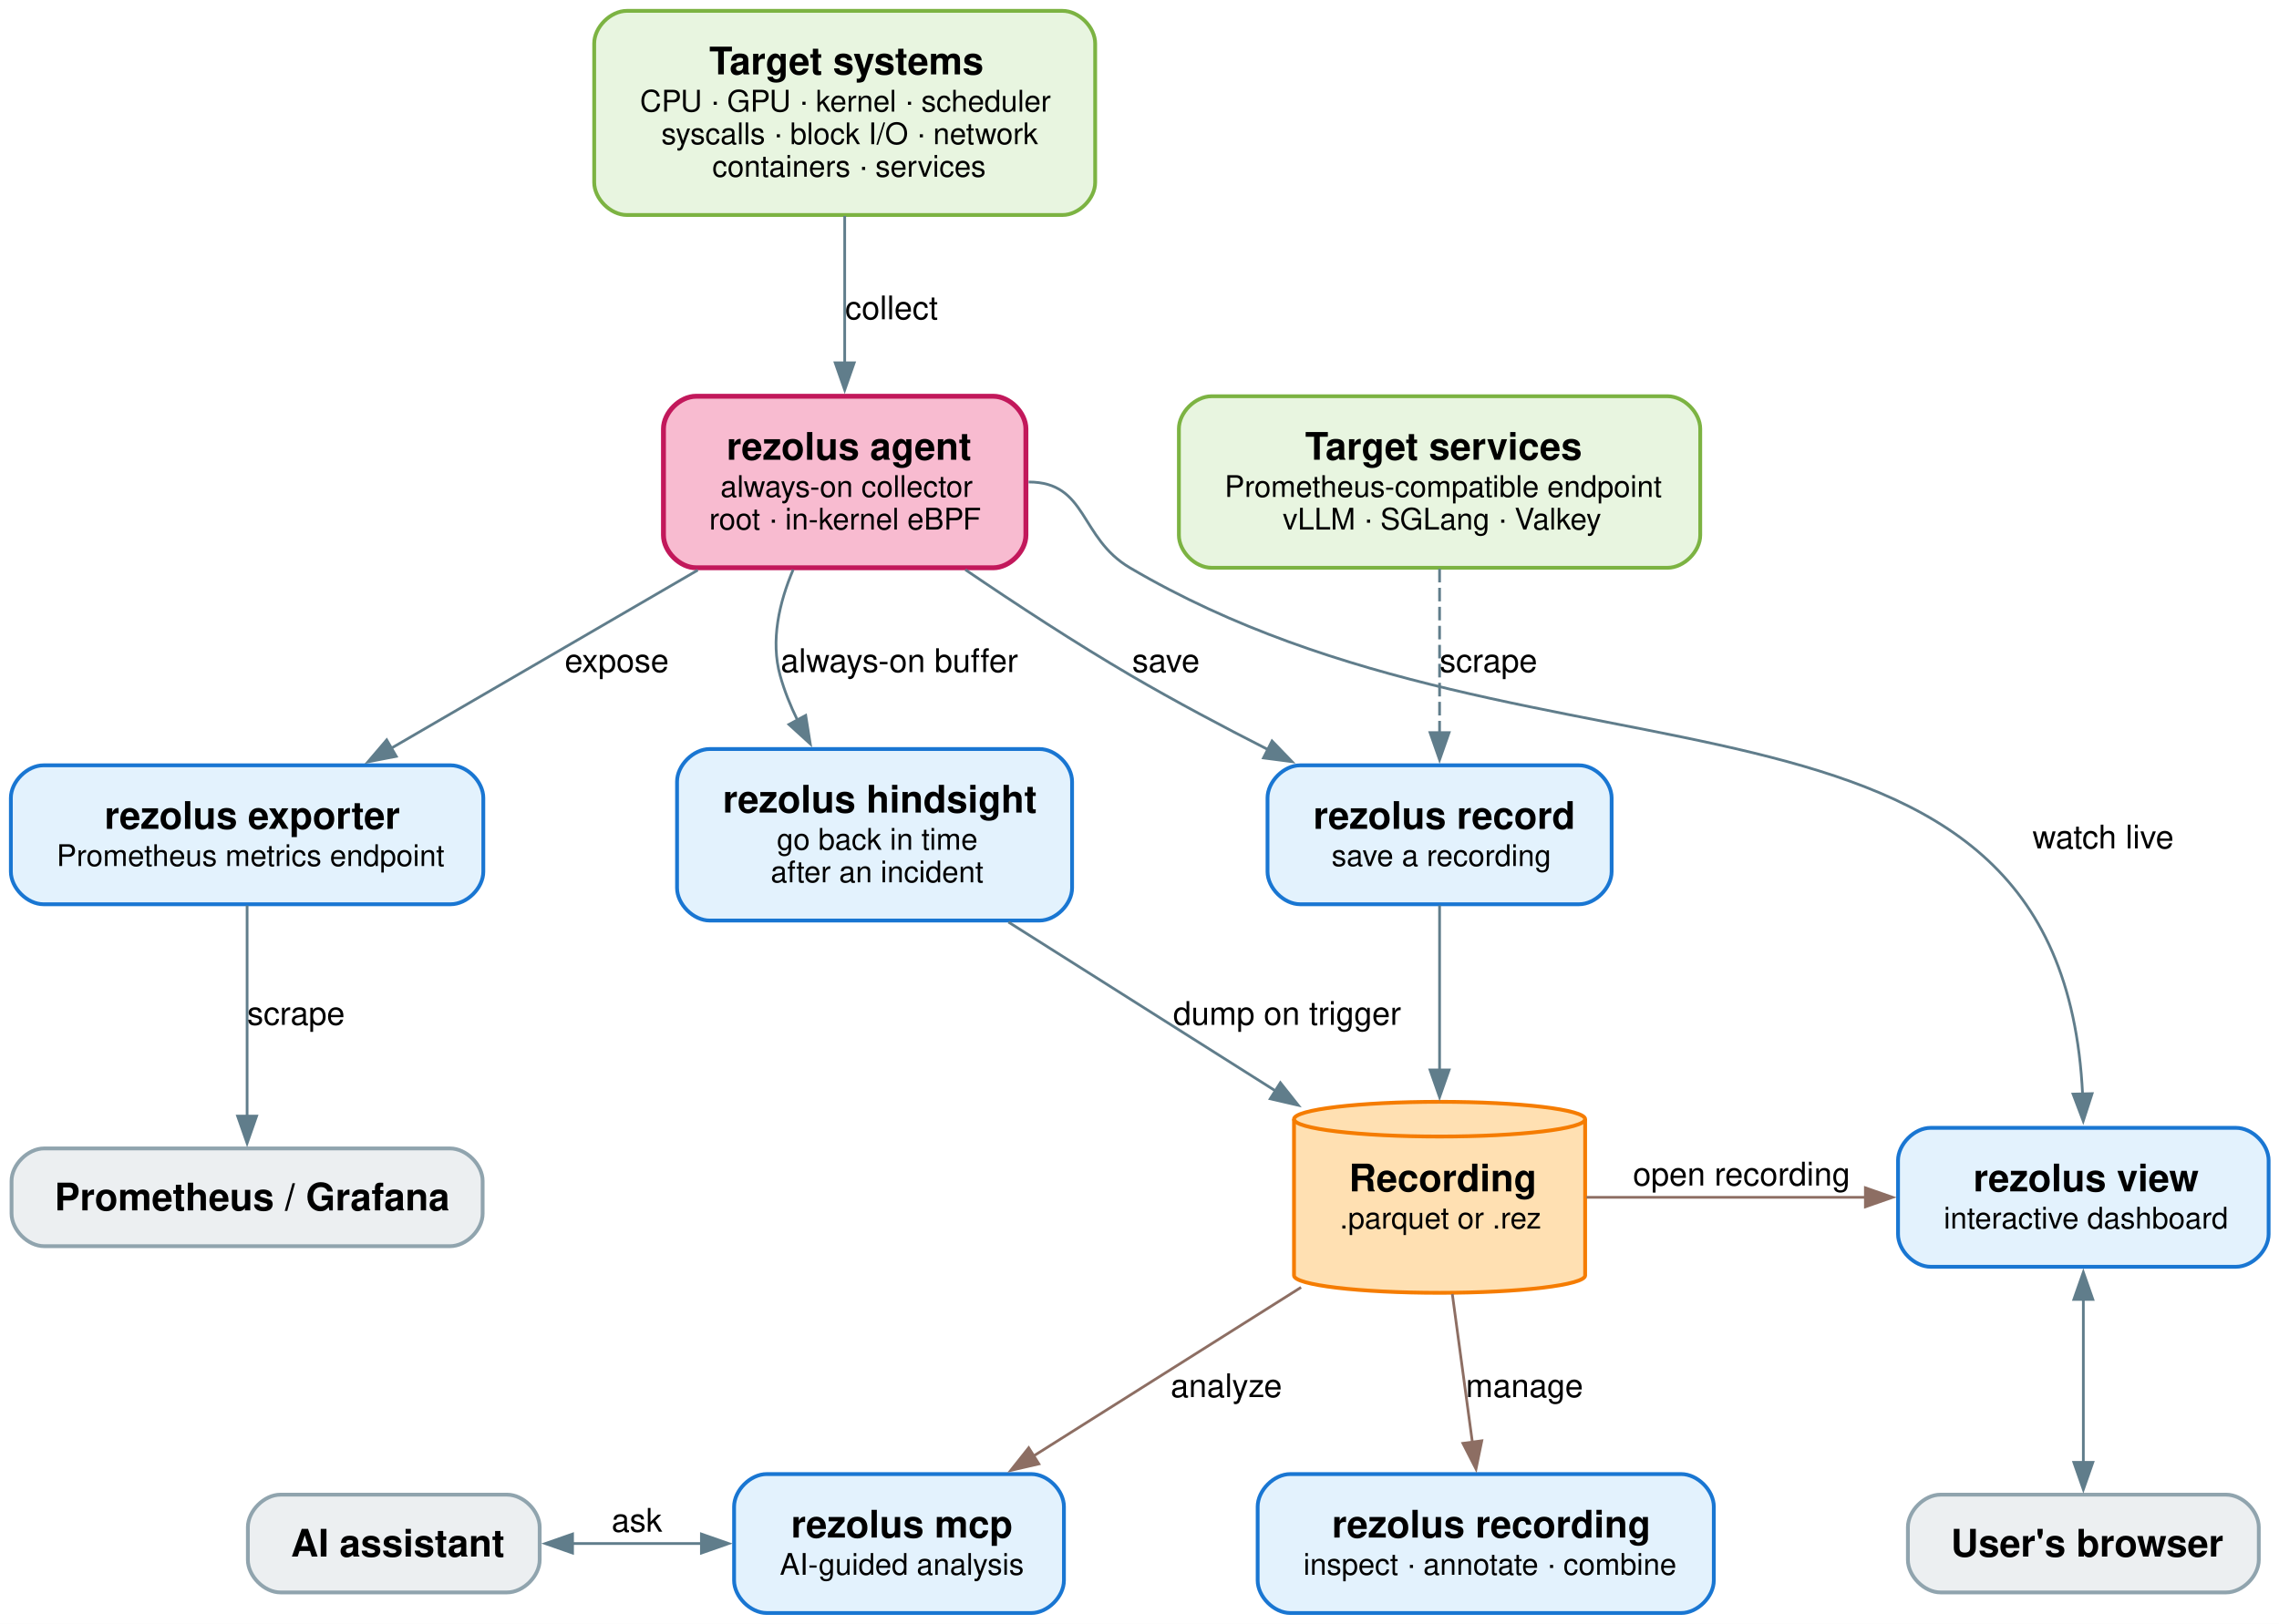
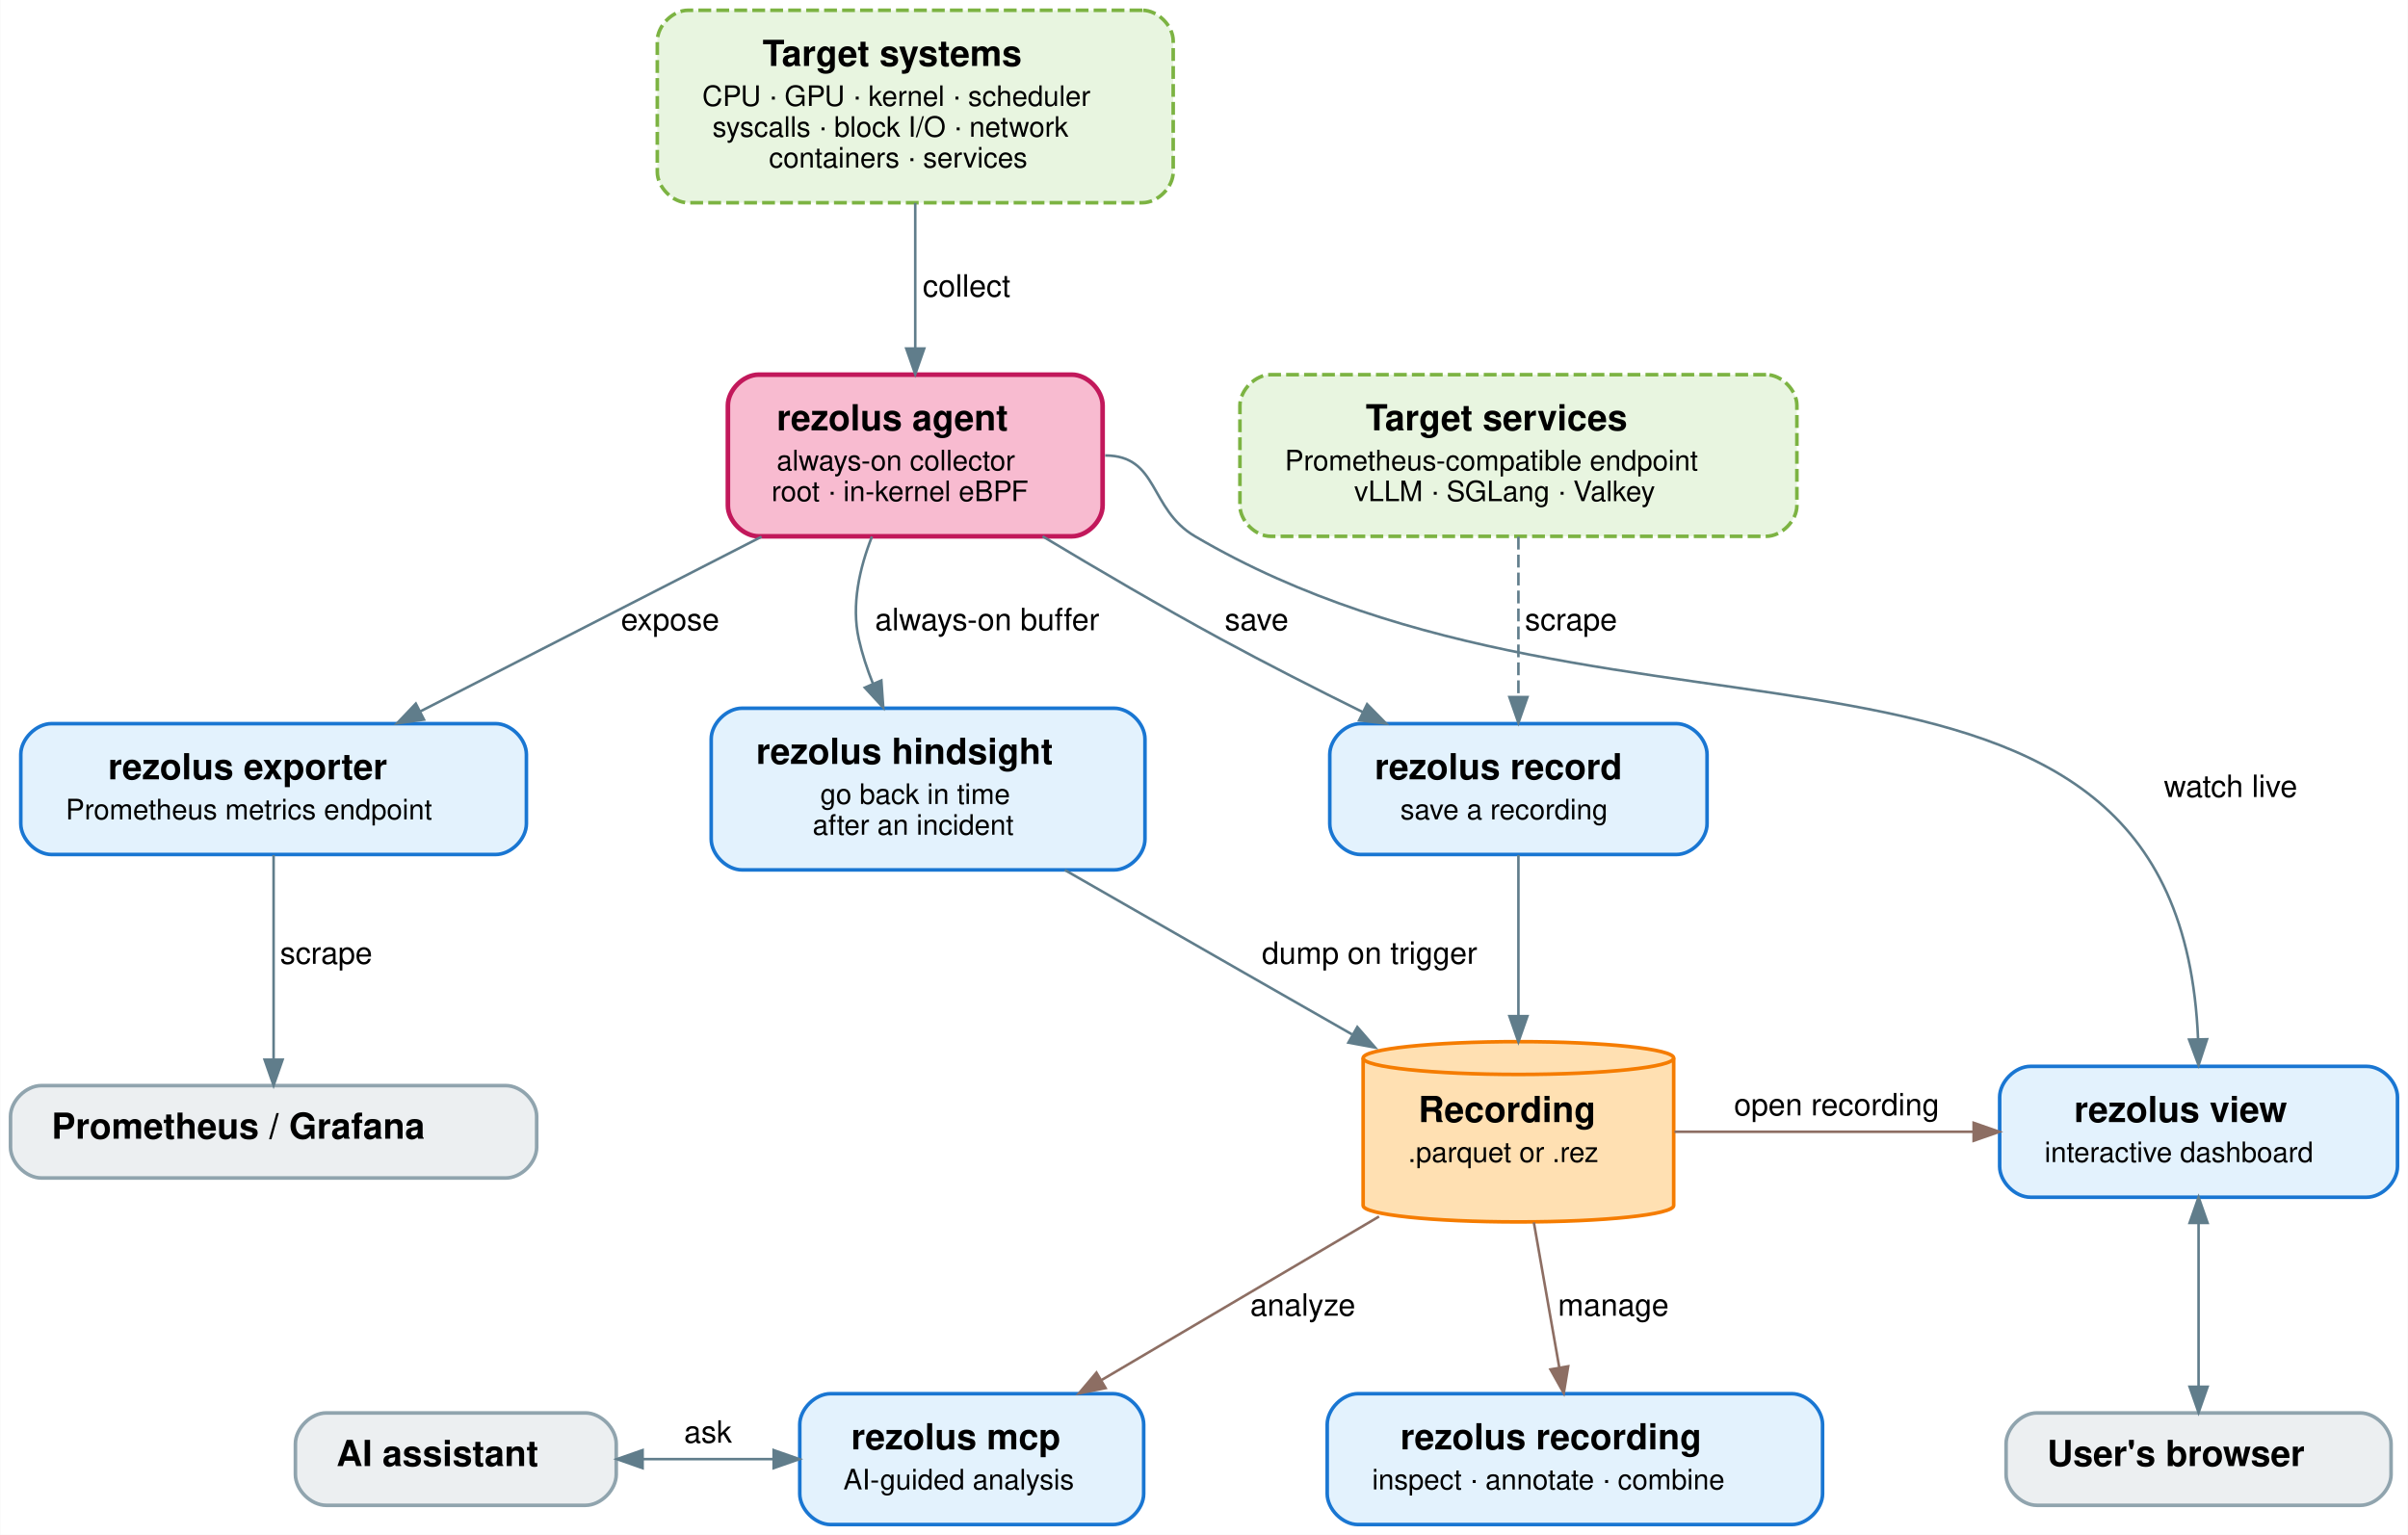
- <svg xmlns="http://www.w3.org/2000/svg" width="839pt" height="598pt" viewBox="0.00 0.00 839.00 598.00">
-   <g id="graph0" class="graph" transform="scale(1 1) rotate(0) translate(4 593.99)">
-     <polygon fill="white" stroke="none" points="-4,4 -4,-593.99 835.18,-593.99 835.18,4 -4,4" />
+ <svg xmlns="http://www.w3.org/2000/svg" width="938pt" height="598pt" viewBox="0.00 0.00 938.00 598.12">
+   <g id="graph0" class="graph" transform="scale(1 1) rotate(0) translate(4 594.12)">
+     <polygon fill="white" stroke="transparent" points="-4,4 -4,-594.12 934,-594.12 934,4 -4,4" />
    <g id="node1" class="node">
-       <path fill="#e8f5e0" stroke="#7cb342" stroke-width="1.4" d="M387.18,-589.99C387.18,-589.99 226.75,-589.99 226.75,-589.99 220.75,-589.99 214.75,-583.99 214.75,-577.99 214.75,-577.99 214.75,-526.82 214.75,-526.82 214.75,-520.82 220.75,-514.82 226.75,-514.82 226.75,-514.82 387.18,-514.82 387.18,-514.82 393.18,-514.82 399.18,-520.82 399.18,-526.82 399.18,-526.82 399.18,-577.99 399.18,-577.99 399.18,-583.99 393.18,-589.99 387.18,-589.99" />
-       <text xml:space="preserve" text-anchor="start" x="257.09" y="-566.61" font-family="Helvetica,sans-Serif" font-weight="bold" font-size="14.00">Target systems</text>
-       <text xml:space="preserve" text-anchor="start" x="231.59" y="-552.9" font-family="Helvetica,sans-Serif" font-size="11.00">CPU · GPU · kernel · scheduler</text>
-       <text xml:space="preserve" text-anchor="start" x="239.47" y="-540.9" font-family="Helvetica,sans-Serif" font-size="11.00">syscalls · block I/O · network</text>
-       <text xml:space="preserve" text-anchor="start" x="258.22" y="-528.9" font-family="Helvetica,sans-Serif" font-size="11.00">containers · services</text>
+       <path fill="#e8f5e0" stroke="#7cb342" stroke-width="1.4" stroke-dasharray="5,2" d="M441,-590.12C441,-590.12 264,-590.12 264,-590.12 258,-590.12 252,-584.12 252,-578.12 252,-578.12 252,-527.12 252,-527.12 252,-521.12 258,-515.12 264,-515.12 264,-515.12 441,-515.12 441,-515.12 447,-515.12 453,-521.12 453,-527.12 453,-527.12 453,-578.12 453,-578.12 453,-584.12 447,-590.12 441,-590.12" />
+       <text text-anchor="start" x="293" y="-568.42" font-family="Helvetica,sans-Serif" font-weight="bold" font-size="14.00">Target systems</text>
+       <text text-anchor="start" x="269.5" y="-552.83" font-family="Helvetica,sans-Serif" font-size="11.00">CPU · GPU · kernel · scheduler</text>
+       <text text-anchor="start" x="273.5" y="-540.83" font-family="Helvetica,sans-Serif" font-size="11.00">syscalls · block I/O · network</text>
+       <text text-anchor="start" x="295.5" y="-528.83" font-family="Helvetica,sans-Serif" font-size="11.00">containers · services</text>
    </g>
    <g id="node3" class="node">
-       <path fill="#f8bbd0" stroke="#c2185b" stroke-width="1.8" d="M361.68,-448.07C361.68,-448.07 252.25,-448.07 252.25,-448.07 246.25,-448.07 240.25,-442.07 240.25,-436.07 240.25,-436.07 240.25,-396.91 240.25,-396.91 240.25,-390.91 246.25,-384.91 252.25,-384.91 252.25,-384.91 361.68,-384.91 361.68,-384.91 367.68,-384.91 373.68,-390.91 373.68,-396.91 373.68,-396.91 373.68,-436.07 373.68,-436.07 373.68,-442.07 367.68,-448.07 361.68,-448.07" />
-       <text xml:space="preserve" text-anchor="start" x="263.47" y="-424.69" font-family="Helvetica,sans-Serif" font-weight="bold" font-size="14.00">rezolus agent</text>
-       <text xml:space="preserve" text-anchor="start" x="261.22" y="-410.99" font-family="Helvetica,sans-Serif" font-size="11.00">always-on collector</text>
-       <text xml:space="preserve" text-anchor="start" x="257.09" y="-398.99" font-family="Helvetica,sans-Serif" font-size="11.00">root · in-kernel eBPF</text>
+       <path fill="#f8bbd0" stroke="#c2185b" stroke-width="1.8" d="M413.5,-448.12C413.5,-448.12 291.5,-448.12 291.5,-448.12 285.5,-448.12 279.5,-442.12 279.5,-436.12 279.5,-436.12 279.5,-397.12 279.5,-397.12 279.5,-391.12 285.5,-385.12 291.5,-385.12 291.5,-385.12 413.5,-385.12 413.5,-385.12 419.5,-385.12 425.5,-391.12 425.5,-397.12 425.5,-397.12 425.5,-436.12 425.5,-436.12 425.5,-442.12 419.5,-448.12 413.5,-448.12" />
+       <text text-anchor="start" x="298.5" y="-426.43" font-family="Helvetica,sans-Serif" font-weight="bold" font-size="14.00">rezolus agent</text>
+       <text text-anchor="start" x="298.5" y="-410.82" font-family="Helvetica,sans-Serif" font-size="11.00">always-on collector</text>
+       <text text-anchor="start" x="296.5" y="-398.82" font-family="Helvetica,sans-Serif" font-size="11.00">root · in-kernel eBPF</text>
    </g>
    <g id="edge8" class="edge">
-       <path fill="none" stroke="#607d8b" d="M306.97,-514.46C306.97,-497.57 306.97,-477.46 306.97,-459.95" />
-       <polygon fill="#607d8b" stroke="#607d8b" points="310.47,-460.39 306.97,-450.39 303.47,-460.39 310.47,-460.39" />
-       <text xml:space="preserve" text-anchor="middle" x="324.22" y="-476.42" font-family="Helvetica,sans-Serif" font-size="12.00">collect</text>
+       <path fill="none" stroke="#607d8b" d="M352.5,-515.01C352.5,-497.52 352.5,-476.52 352.5,-458.51" />
+       <polygon fill="#607d8b" stroke="#607d8b" points="356,-458.3 352.5,-448.3 349,-458.3 356,-458.3" />
+       <text text-anchor="middle" x="372.5" y="-478.52" font-family="Helvetica,sans-Serif" font-size="12.00">collect</text>
    </g>
    <g id="node2" class="node">
-       <path fill="#e8f5e0" stroke="#7cb342" stroke-width="1.4" d="M609.93,-448.07C609.93,-448.07 442,-448.07 442,-448.07 436,-448.07 430,-442.07 430,-436.07 430,-436.07 430,-396.91 430,-396.91 430,-390.91 436,-384.91 442,-384.91 442,-384.91 609.93,-384.91 609.93,-384.91 615.93,-384.91 621.93,-390.91 621.93,-396.91 621.93,-396.91 621.93,-436.07 621.93,-436.07 621.93,-442.07 615.93,-448.07 609.93,-448.07" />
-       <text xml:space="preserve" text-anchor="start" x="476.47" y="-424.69" font-family="Helvetica,sans-Serif" font-weight="bold" font-size="14.00">Target services</text>
-       <text xml:space="preserve" text-anchor="start" x="446.84" y="-410.99" font-family="Helvetica,sans-Serif" font-size="11.00">Prometheus-compatible endpoint</text>
-       <text xml:space="preserve" text-anchor="start" x="468.22" y="-398.99" font-family="Helvetica,sans-Serif" font-size="11.00">vLLM · SGLang · Valkey</text>
+       <path fill="#e8f5e0" stroke="#7cb342" stroke-width="1.4" stroke-dasharray="5,2" d="M684,-448.12C684,-448.12 491,-448.12 491,-448.12 485,-448.12 479,-442.12 479,-436.12 479,-436.12 479,-397.12 479,-397.12 479,-391.12 485,-385.12 491,-385.12 491,-385.12 684,-385.12 684,-385.12 690,-385.12 696,-391.12 696,-397.12 696,-397.12 696,-436.12 696,-436.12 696,-442.12 690,-448.12 684,-448.12" />
+       <text text-anchor="start" x="528" y="-426.43" font-family="Helvetica,sans-Serif" font-weight="bold" font-size="14.00">Target services</text>
+       <text text-anchor="start" x="496.5" y="-410.82" font-family="Helvetica,sans-Serif" font-size="11.00">Prometheus-compatible endpoint</text>
+       <text text-anchor="start" x="523.5" y="-398.82" font-family="Helvetica,sans-Serif" font-size="11.00">vLLM · SGLang · Valkey</text>
    </g>
    <g id="node6" class="node">
-       <path fill="#e3f2fd" stroke="#1976d2" stroke-width="1.4" d="M577.31,-312.16C577.31,-312.16 474.63,-312.16 474.63,-312.16 468.63,-312.16 462.63,-306.16 462.63,-300.16 462.63,-300.16 462.63,-273 462.63,-273 462.63,-267 468.63,-261 474.63,-261 474.63,-261 577.31,-261 577.31,-261 583.31,-261 589.31,-267 589.31,-273 589.31,-273 589.31,-300.16 589.31,-300.16 589.31,-306.16 583.31,-312.16 577.31,-312.16" />
-       <text xml:space="preserve" text-anchor="start" x="479.47" y="-288.78" font-family="Helvetica,sans-Serif" font-weight="bold" font-size="14.00">rezolus record</text>
-       <text xml:space="preserve" text-anchor="start" x="486.22" y="-275.08" font-family="Helvetica,sans-Serif" font-size="11.00">save a recording</text>
+       <path fill="#e3f2fd" stroke="#1976d2" stroke-width="1.4" d="M649,-312.12C649,-312.12 526,-312.12 526,-312.12 520,-312.12 514,-306.12 514,-300.12 514,-300.12 514,-273.12 514,-273.12 514,-267.12 520,-261.12 526,-261.12 526,-261.12 649,-261.12 649,-261.12 655,-261.12 661,-267.12 661,-273.12 661,-273.12 661,-300.12 661,-300.12 661,-306.12 655,-312.12 649,-312.12" />
+       <text text-anchor="start" x="531.5" y="-290.43" font-family="Helvetica,sans-Serif" font-weight="bold" font-size="14.00">rezolus record</text>
+       <text text-anchor="start" x="541.5" y="-274.82" font-family="Helvetica,sans-Serif" font-size="11.00">save a recording</text>
    </g>
    <g id="edge9" class="edge">
-       <path fill="none" stroke="#607d8b" stroke-dasharray="5,2" d="M525.97,-384.53C525.97,-366.29 525.97,-343.11 525.97,-323.99" />
-       <polygon fill="#607d8b" stroke="#607d8b" points="529.47,-324.2 525.97,-314.2 522.47,-324.2 529.47,-324.2" />
-       <text xml:space="preserve" text-anchor="middle" x="543.97" y="-346.51" font-family="Helvetica,sans-Serif" font-size="12.00">scrape</text>
+       <path fill="none" stroke="#607d8b" stroke-dasharray="5,2" d="M587.5,-384.97C587.5,-366.16 587.5,-342.02 587.5,-322.49" />
+       <polygon fill="#607d8b" stroke="#607d8b" points="591,-322.46 587.5,-312.46 584,-322.46 591,-322.46" />
+       <text text-anchor="middle" x="608" y="-348.52" font-family="Helvetica,sans-Serif" font-size="12.00">scrape</text>
    </g>
    <g id="node4" class="node">
-       <path fill="#e3f2fd" stroke="#1976d2" stroke-width="1.4" d="M161.93,-312.16C161.93,-312.16 12,-312.16 12,-312.16 6,-312.16 0,-306.16 0,-300.16 0,-300.16 0,-273 0,-273 0,-267 6,-261 12,-261 12,-261 161.93,-261 161.93,-261 167.93,-261 173.93,-267 173.93,-273 173.93,-273 173.93,-300.16 173.93,-300.16 173.93,-306.16 167.93,-312.16 161.93,-312.16" />
-       <text xml:space="preserve" text-anchor="start" x="34.47" y="-288.78" font-family="Helvetica,sans-Serif" font-weight="bold" font-size="14.00">rezolus exporter</text>
-       <text xml:space="preserve" text-anchor="start" x="16.84" y="-275.08" font-family="Helvetica,sans-Serif" font-size="11.00">Prometheus metrics endpoint</text>
+       <path fill="#e3f2fd" stroke="#1976d2" stroke-width="1.4" d="M189,-312.12C189,-312.12 16,-312.12 16,-312.12 10,-312.12 4,-306.12 4,-300.12 4,-300.12 4,-273.12 4,-273.12 4,-267.12 10,-261.12 16,-261.12 16,-261.12 189,-261.12 189,-261.12 195,-261.12 201,-267.12 201,-273.12 201,-273.12 201,-300.12 201,-300.12 201,-306.12 195,-312.12 189,-312.12" />
+       <text text-anchor="start" x="38" y="-290.43" font-family="Helvetica,sans-Serif" font-weight="bold" font-size="14.00">rezolus exporter</text>
+       <text text-anchor="start" x="21.5" y="-274.82" font-family="Helvetica,sans-Serif" font-size="11.00">Prometheus metrics endpoint</text>
    </g>
    <g id="edge10" class="edge">
-       <path fill="none" stroke="#607d8b" d="M252.87,-384.04C218.47,-364.05 174.15,-338.28 139.97,-318.41" />
-       <polygon fill="#607d8b" stroke="#607d8b" points="141.88,-315.47 131.48,-313.46 138.36,-321.52 141.88,-315.47" />
-       <text xml:space="preserve" text-anchor="middle" x="223.06" y="-346.51" font-family="Helvetica,sans-Serif" font-size="12.00">expose</text>
+       <path fill="none" stroke="#607d8b" d="M292.62,-384.97C252.28,-364.31 199.39,-337.23 159.64,-316.88" />
+       <polygon fill="#607d8b" stroke="#607d8b" points="161.1,-313.69 150.6,-312.25 157.91,-319.92 161.1,-313.69" />
+       <text text-anchor="middle" x="257" y="-348.52" font-family="Helvetica,sans-Serif" font-size="12.00">expose</text>
    </g>
    <g id="node5" class="node">
-       <path fill="#e3f2fd" stroke="#1976d2" stroke-width="1.4" d="M819.18,-178.66C819.18,-178.66 706.75,-178.66 706.75,-178.66 700.75,-178.66 694.75,-172.66 694.75,-166.66 694.75,-166.66 694.75,-139.5 694.75,-139.5 694.75,-133.5 700.75,-127.5 706.75,-127.5 706.75,-127.5 819.18,-127.5 819.18,-127.5 825.18,-127.5 831.18,-133.5 831.18,-139.5 831.18,-139.5 831.18,-166.66 831.18,-166.66 831.18,-172.66 825.18,-178.66 819.18,-178.66" />
-       <text xml:space="preserve" text-anchor="start" x="722.47" y="-155.28" font-family="Helvetica,sans-Serif" font-weight="bold" font-size="14.00">rezolus view</text>
-       <text xml:space="preserve" text-anchor="start" x="711.59" y="-141.58" font-family="Helvetica,sans-Serif" font-size="11.00">interactive dashboard</text>
+       <path fill="#e3f2fd" stroke="#1976d2" stroke-width="1.4" d="M918,-178.56C918,-178.56 787,-178.56 787,-178.56 781,-178.56 775,-172.56 775,-166.56 775,-166.56 775,-139.56 775,-139.56 775,-133.56 781,-127.56 787,-127.56 787,-127.56 918,-127.56 918,-127.56 924,-127.56 930,-133.56 930,-139.56 930,-139.56 930,-166.56 930,-166.56 930,-172.56 924,-178.56 918,-178.56" />
+       <text text-anchor="start" x="804" y="-156.86" font-family="Helvetica,sans-Serif" font-weight="bold" font-size="14.00">rezolus view</text>
+       <text text-anchor="start" x="792.5" y="-141.26" font-family="Helvetica,sans-Serif" font-size="11.00">interactive dashboard</text>
    </g>
    <g id="edge11" class="edge">
-       <path fill="none" stroke="#607d8b" d="M374.68,-416.49C396.4,-416.49 393.25,-395.94 411.97,-384.91 564.33,-295.17 754.59,-357.56 762.7,-190.97" />
-       <polygon fill="#607d8b" stroke="#607d8b" points="766.19,-191.26 762.93,-181.18 759.19,-191.09 766.19,-191.26" />
-       <text xml:space="preserve" text-anchor="middle" x="770.27" y="-281.56" font-family="Helvetica,sans-Serif" font-size="12.00">watch live</text>
+       <path fill="none" stroke="#607d8b" d="M426.5,-416.62C447.43,-416.62 443.46,-395.72 461.5,-385.12 627.9,-287.38 844.72,-372.4 852.3,-189.16" />
+       <polygon fill="#607d8b" stroke="#607d8b" points="855.8,-189.13 852.5,-179.06 848.8,-188.99 855.8,-189.13" />
+       <text text-anchor="middle" x="865" y="-283.52" font-family="Helvetica,sans-Serif" font-size="12.00">watch live</text>
    </g>
    <g id="edge12" class="edge">
-       <path fill="none" stroke="#607d8b" d="M351.4,-384.18C369.95,-371.55 391.94,-357.16 412.47,-345.16 428.5,-335.8 446.24,-326.37 462.84,-317.94" />
-       <polygon fill="#607d8b" stroke="#607d8b" points="464.29,-321.13 471.65,-313.51 461.14,-314.88 464.29,-321.13" />
-       <text xml:space="preserve" text-anchor="middle" x="425.22" y="-346.51" font-family="Helvetica,sans-Serif" font-size="12.00">save</text>
+       <path fill="none" stroke="#607d8b" d="M402.11,-385.11C423.28,-372.39 448.39,-357.67 471.5,-345.12 489.25,-335.49 508.82,-325.53 526.76,-316.67" />
+       <polygon fill="#607d8b" stroke="#607d8b" points="528.54,-319.7 535.97,-312.14 525.45,-313.41 528.54,-319.7" />
+       <text text-anchor="middle" x="485.5" y="-348.52" font-family="Helvetica,sans-Serif" font-size="12.00">save</text>
    </g>
    <g id="node7" class="node">
-       <path fill="#e3f2fd" stroke="#1976d2" stroke-width="1.4" d="M378.68,-318.16C378.68,-318.16 257.25,-318.16 257.25,-318.16 251.25,-318.16 245.25,-312.16 245.25,-306.16 245.25,-306.16 245.25,-267 245.25,-267 245.25,-261 251.25,-255 257.25,-255 257.25,-255 378.68,-255 378.68,-255 384.68,-255 390.68,-261 390.68,-267 390.68,-267 390.68,-306.16 390.68,-306.16 390.68,-312.16 384.68,-318.16 378.68,-318.16" />
-       <text xml:space="preserve" text-anchor="start" x="262.09" y="-294.78" font-family="Helvetica,sans-Serif" font-weight="bold" font-size="14.00">rezolus hindsight</text>
-       <text xml:space="preserve" text-anchor="start" x="281.97" y="-281.08" font-family="Helvetica,sans-Serif" font-size="11.00">go back in time</text>
-       <text xml:space="preserve" text-anchor="start" x="279.72" y="-269.08" font-family="Helvetica,sans-Serif" font-size="11.00">after an incident</text>
+       <path fill="#e3f2fd" stroke="#1976d2" stroke-width="1.4" d="M430,-318.12C430,-318.12 285,-318.12 285,-318.12 279,-318.12 273,-312.12 273,-306.12 273,-306.12 273,-267.12 273,-267.12 273,-261.12 279,-255.12 285,-255.12 285,-255.12 430,-255.12 430,-255.12 436,-255.12 442,-261.12 442,-267.12 442,-267.12 442,-306.12 442,-306.12 442,-312.12 436,-318.12 430,-318.12" />
+       <text text-anchor="start" x="290.5" y="-296.43" font-family="Helvetica,sans-Serif" font-weight="bold" font-size="14.00">rezolus hindsight</text>
+       <text text-anchor="start" x="315.5" y="-280.82" font-family="Helvetica,sans-Serif" font-size="11.00">go back in time</text>
+       <text text-anchor="start" x="312.5" y="-268.82" font-family="Helvetica,sans-Serif" font-size="11.00">after an incident</text>
    </g>
    <g id="edge13" class="edge">
-       <path fill="none" stroke="#607d8b" d="M287.99,-384.21C282.87,-372.11 279.62,-358.08 283.22,-345.16 284.76,-339.61 287,-334.06 289.61,-328.72" />
-       <polygon fill="#607d8b" stroke="#607d8b" points="292.61,-330.54 294.29,-320.08 286.45,-327.21 292.61,-330.54" />
-       <text xml:space="preserve" text-anchor="middle" x="327.09" y="-346.51" font-family="Helvetica,sans-Serif" font-size="12.00">always-on buffer</text>
+       <path fill="none" stroke="#607d8b" d="M335.64,-385.04C330.8,-372.76 327.54,-358.39 330.5,-345.12 331.79,-339.33 333.73,-333.43 336,-327.73" />
+       <polygon fill="#607d8b" stroke="#607d8b" points="339.29,-328.94 340.04,-318.37 332.86,-326.16 339.29,-328.94" />
+       <text text-anchor="middle" x="380.5" y="-348.52" font-family="Helvetica,sans-Serif" font-size="12.00">always-on buffer</text>
    </g>
    <g id="node11" class="node">
-       <path fill="#eceff1" stroke="#90a4ae" stroke-width="1.4" d="M161.68,-171.08C161.68,-171.08 12.25,-171.08 12.25,-171.08 6.25,-171.08 0.25,-165.08 0.25,-159.08 0.25,-159.08 0.25,-147.08 0.25,-147.08 0.25,-141.08 6.25,-135.08 12.25,-135.08 12.25,-135.08 161.68,-135.08 161.68,-135.08 167.68,-135.08 173.68,-141.08 173.68,-147.08 173.68,-147.08 173.68,-159.08 173.68,-159.08 173.68,-165.08 167.68,-171.08 161.68,-171.08" />
-       <text xml:space="preserve" text-anchor="start" x="16.09" y="-148.28" font-family="Helvetica,sans-Serif" font-weight="bold" font-size="14.00">Prometheus / Grafana</text>
+       <path fill="#eceff1" stroke="#90a4ae" stroke-width="1.4" d="M193,-171.06C193,-171.06 12,-171.06 12,-171.06 6,-171.06 0,-165.06 0,-159.06 0,-159.06 0,-147.06 0,-147.06 0,-141.06 6,-135.06 12,-135.06 12,-135.06 193,-135.06 193,-135.06 199,-135.06 205,-141.06 205,-147.06 205,-147.06 205,-159.06 205,-159.06 205,-165.06 199,-171.06 193,-171.06" />
+       <text text-anchor="start" x="16" y="-150.36" font-family="Helvetica,sans-Serif" font-weight="bold" font-size="14.00">Prometheus / Grafana</text>
    </g>
    <g id="edge14" class="edge">
-       <path fill="none" stroke="#607d8b" d="M86.97,-260.54C86.97,-238.33 86.97,-205.9 86.97,-182.68" />
-       <polygon fill="#607d8b" stroke="#607d8b" points="90.47,-182.99 86.97,-172.99 83.47,-182.99 90.47,-182.99" />
-       <text xml:space="preserve" text-anchor="middle" x="104.97" y="-216.6" font-family="Helvetica,sans-Serif" font-size="12.00">scrape</text>
+       <path fill="none" stroke="#607d8b" d="M102.5,-260.88C102.5,-238.26 102.5,-204.86 102.5,-181.45" />
+       <polygon fill="#607d8b" stroke="#607d8b" points="106,-181.16 102.5,-171.16 99,-181.16 106,-181.16" />
+       <text text-anchor="middle" x="123" y="-218.53" font-family="Helvetica,sans-Serif" font-size="12.00">scrape</text>
    </g>
    <g id="node12" class="node">
-       <path fill="#eceff1" stroke="#90a4ae" stroke-width="1.4" d="M815.56,-43.58C815.56,-43.58 710.38,-43.58 710.38,-43.58 704.38,-43.58 698.38,-37.58 698.38,-31.58 698.38,-31.58 698.38,-19.58 698.38,-19.58 698.38,-13.58 704.38,-7.58 710.38,-7.58 710.38,-7.58 815.56,-7.58 815.56,-7.58 821.56,-7.58 827.56,-13.58 827.56,-19.58 827.56,-19.58 827.56,-31.58 827.56,-31.58 827.56,-37.58 821.56,-43.58 815.56,-43.58" />
-       <text xml:space="preserve" text-anchor="start" x="714.22" y="-20.78" font-family="Helvetica,sans-Serif" font-weight="bold" font-size="14.00">User's browser</text>
+       <path fill="#eceff1" stroke="#90a4ae" stroke-width="1.4" d="M915.5,-43.5C915.5,-43.5 789.5,-43.5 789.5,-43.5 783.5,-43.5 777.5,-37.5 777.5,-31.5 777.5,-31.5 777.5,-19.5 777.5,-19.5 777.5,-13.5 783.5,-7.5 789.5,-7.5 789.5,-7.5 915.5,-7.5 915.5,-7.5 921.5,-7.5 927.5,-13.5 927.5,-19.5 927.5,-19.5 927.5,-31.5 927.5,-31.5 927.5,-37.5 921.5,-43.5 915.5,-43.5" />
+       <text text-anchor="start" x="793.5" y="-22.8" font-family="Helvetica,sans-Serif" font-weight="bold" font-size="14.00">User's browser</text>
    </g>
    <g id="edge20" class="edge">
-       <path fill="none" stroke="#607d8b" d="M762.97,-115.63C762.97,-96.47 762.97,-73.3 762.97,-55.4" />
-       <polygon fill="#607d8b" stroke="#607d8b" points="759.47,-115.47 762.97,-125.47 766.47,-115.47 759.47,-115.47" />
-       <polygon fill="#607d8b" stroke="#607d8b" points="766.47,-55.48 762.97,-45.48 759.47,-55.48 766.47,-55.48" />
+       <path fill="none" stroke="#607d8b" d="M852.5,-117.43C852.5,-97.4 852.5,-72.54 852.5,-53.88" />
+       <polygon fill="#607d8b" stroke="#607d8b" points="849,-117.55 852.5,-127.55 856,-117.55 849,-117.55" />
+       <polygon fill="#607d8b" stroke="#607d8b" points="856,-53.69 852.5,-43.69 849,-53.69 856,-53.69" />
    </g>
    <g id="node10" class="node">
-       <path fill="#ffe0b2" stroke="#f57c00" stroke-width="1.4" d="M579.56,-181.86C579.56,-185.39 555.54,-188.25 525.97,-188.25 496.39,-188.25 472.38,-185.39 472.38,-181.86 472.38,-181.86 472.38,-124.3 472.38,-124.3 472.38,-120.78 496.39,-117.91 525.97,-117.91 555.54,-117.91 579.56,-120.78 579.56,-124.3 579.56,-124.3 579.56,-181.86 579.56,-181.86" />
-       <path fill="none" stroke="#f57c00" stroke-width="1.4" d="M579.56,-181.86C579.56,-178.33 555.54,-175.46 525.97,-175.46 496.39,-175.46 472.38,-178.33 472.38,-181.86" />
-       <text xml:space="preserve" text-anchor="start" x="492.59" y="-155.28" font-family="Helvetica,sans-Serif" font-weight="bold" font-size="14.00">Recording</text>
-       <text xml:space="preserve" text-anchor="start" x="489.22" y="-141.58" font-family="Helvetica,sans-Serif" font-size="11.00">.parquet or .rez</text>
+       <path fill="#ffe0b2" stroke="#f57c00" stroke-width="1.4" d="M648,-181.8C648,-185.33 620.88,-188.19 587.5,-188.19 554.12,-188.19 527,-185.33 527,-181.8 527,-181.8 527,-124.32 527,-124.32 527,-120.8 554.12,-117.94 587.5,-117.94 620.88,-117.94 648,-120.8 648,-124.32 648,-124.32 648,-181.8 648,-181.8" />
+       <path fill="none" stroke="#f57c00" stroke-width="1.4" d="M648,-181.8C648,-178.28 620.88,-175.41 587.5,-175.41 554.12,-175.41 527,-178.28 527,-181.8" />
+       <text text-anchor="start" x="548.5" y="-156.86" font-family="Helvetica,sans-Serif" font-weight="bold" font-size="14.00">Recording</text>
+       <text text-anchor="start" x="544.5" y="-141.26" font-family="Helvetica,sans-Serif" font-size="11.00">.parquet or .rez</text>
    </g>
    <g id="edge15" class="edge">
-       <path fill="none" stroke="#607d8b" d="M525.97,-260.54C525.97,-243.39 525.97,-220.15 525.97,-199.76" />
-       <polygon fill="#607d8b" stroke="#607d8b" points="529.47,-199.98 525.97,-189.98 522.47,-199.98 529.47,-199.98" />
+       <path fill="none" stroke="#607d8b" d="M587.5,-260.88C587.5,-243.3 587.5,-219.22 587.5,-198.37" />
+       <polygon fill="#607d8b" stroke="#607d8b" points="591,-198.13 587.5,-188.13 584,-198.13 591,-198.13" />
    </g>
    <g id="edge16" class="edge">
-       <path fill="none" stroke="#607d8b" d="M367.26,-254.42C396.76,-235.77 434.48,-211.92 465.74,-192.16" />
-       <polygon fill="#607d8b" stroke="#607d8b" points="467.36,-195.28 473.94,-186.98 463.62,-189.36 467.36,-195.28" />
-       <text xml:space="preserve" text-anchor="middle" x="469.83" y="-216.6" font-family="Helvetica,sans-Serif" font-size="12.00">dump on trigger</text>
+       <path fill="none" stroke="#607d8b" d="M410.77,-255.07C432.4,-242.66 457.64,-228.2 480.5,-215.12 494.13,-207.33 508.74,-198.98 522.65,-191.04" />
+       <polygon fill="#607d8b" stroke="#607d8b" points="524.73,-193.89 531.68,-185.89 521.26,-187.81 524.73,-193.89" />
+       <text text-anchor="middle" x="529.5" y="-218.53" font-family="Helvetica,sans-Serif" font-size="12.00">dump on trigger</text>
    </g>
    <g id="node8" class="node">
-       <path fill="#e3f2fd" stroke="#1976d2" stroke-width="1.4" d="M375.68,-51.16C375.68,-51.16 278.25,-51.16 278.25,-51.16 272.25,-51.16 266.25,-45.16 266.25,-39.16 266.25,-39.16 266.25,-12 266.25,-12 266.25,-6 272.25,0 278.25,0 278.25,0 375.68,0 375.68,0 381.68,0 387.68,-6 387.68,-12 387.68,-12 387.68,-39.16 387.68,-39.16 387.68,-45.16 381.68,-51.16 375.68,-51.16" />
-       <text xml:space="preserve" text-anchor="start" x="287.22" y="-27.78" font-family="Helvetica,sans-Serif" font-weight="bold" font-size="14.00">rezolus mcp</text>
-       <text xml:space="preserve" text-anchor="start" x="283.09" y="-14.08" font-family="Helvetica,sans-Serif" font-size="11.00">AI-guided analysis</text>
+       <path fill="#e3f2fd" stroke="#1976d2" stroke-width="1.4" d="M429.5,-51C429.5,-51 319.5,-51 319.5,-51 313.5,-51 307.5,-45 307.5,-39 307.5,-39 307.5,-12 307.5,-12 307.5,-6 313.5,0 319.5,0 319.5,0 429.5,0 429.5,0 435.5,0 441.5,-6 441.5,-12 441.5,-12 441.5,-39 441.5,-39 441.5,-45 435.5,-51 429.5,-51" />
+       <text text-anchor="start" x="327.5" y="-29.3" font-family="Helvetica,sans-Serif" font-weight="bold" font-size="14.00">rezolus mcp</text>
+       <text text-anchor="start" x="324.5" y="-13.7" font-family="Helvetica,sans-Serif" font-size="11.00">AI-guided analysis</text>
    </g>
    <g id="node9" class="node">
-       <path fill="#e3f2fd" stroke="#1976d2" stroke-width="1.4" d="M614.93,-51.16C614.93,-51.16 471,-51.16 471,-51.16 465,-51.16 459,-45.16 459,-39.16 459,-39.16 459,-12 459,-12 459,-6 465,0 471,0 471,0 614.93,0 614.93,0 620.93,0 626.93,-6 626.93,-12 626.93,-12 626.93,-39.16 626.93,-39.16 626.93,-45.16 620.93,-51.16 614.93,-51.16" />
-       <text xml:space="preserve" text-anchor="start" x="486.34" y="-27.78" font-family="Helvetica,sans-Serif" font-weight="bold" font-size="14.00">rezolus recording</text>
-       <text xml:space="preserve" text-anchor="start" x="475.84" y="-14.08" font-family="Helvetica,sans-Serif" font-size="11.00">inspect · annotate · combine</text>
+       <path fill="#e3f2fd" stroke="#1976d2" stroke-width="1.4" d="M694,-51C694,-51 525,-51 525,-51 519,-51 513,-45 513,-39 513,-39 513,-12 513,-12 513,-6 519,0 525,0 525,0 694,0 694,0 700,0 706,-6 706,-12 706,-12 706,-39 706,-39 706,-45 700,-51 694,-51" />
+       <text text-anchor="start" x="541.5" y="-29.3" font-family="Helvetica,sans-Serif" font-weight="bold" font-size="14.00">rezolus recording</text>
+       <text text-anchor="start" x="530.5" y="-13.7" font-family="Helvetica,sans-Serif" font-size="11.00">inspect · annotate · combine</text>
    </g>
    <g id="edge17" class="edge">
-       <path fill="none" stroke="#8d6e63" d="M580.04,-153.08C610.48,-153.08 649.07,-153.08 682.95,-153.08" />
-       <polygon fill="#8d6e63" stroke="#8d6e63" points="682.73,-156.58 692.73,-153.08 682.73,-149.58 682.73,-156.58" />
-       <text xml:space="preserve" text-anchor="middle" x="637.15" y="-157.43" font-family="Helvetica,sans-Serif" font-size="12.00">open recording</text>
+       <path fill="none" stroke="#8d6e63" d="M648.3,-153.06C682.8,-153.06 726.59,-153.06 764.77,-153.06" />
+       <polygon fill="#8d6e63" stroke="#8d6e63" points="764.86,-156.56 774.86,-153.06 764.86,-149.56 764.86,-156.56" />
+       <text text-anchor="middle" x="711.5" y="-159.46" font-family="Helvetica,sans-Serif" font-size="12.00">open recording</text>
    </g>
    <g id="edge18" class="edge">
-       <path fill="none" stroke="#8d6e63" d="M474.98,-119.93C444.63,-100.79 406.32,-76.63 376.28,-57.68" />
-       <polygon fill="#8d6e63" stroke="#8d6e63" points="378.44,-54.91 368.12,-52.53 374.71,-60.83 378.44,-54.91" />
-       <text xml:space="preserve" text-anchor="middle" x="447.47" y="-79.51" font-family="Helvetica,sans-Serif" font-size="12.00">analyze</text>
+       <path fill="none" stroke="#8d6e63" d="M533.2,-120.05C499.96,-100.46 457.72,-75.56 425.17,-56.37" />
+       <polygon fill="#8d6e63" stroke="#8d6e63" points="426.66,-53.18 416.26,-51.12 423.1,-59.21 426.66,-53.18" />
+       <text text-anchor="middle" x="503.5" y="-81.4" font-family="Helvetica,sans-Serif" font-size="12.00">analyze</text>
    </g>
    <g id="edge19" class="edge">
-       <path fill="none" stroke="#8d6e63" d="M530.66,-117.46C532.96,-100.48 535.72,-80.04 538.05,-62.84" />
-       <polygon fill="#8d6e63" stroke="#8d6e63" points="541.51,-63.42 539.38,-53.04 534.57,-62.48 541.51,-63.42" />
-       <text xml:space="preserve" text-anchor="middle" x="557.23" y="-79.51" font-family="Helvetica,sans-Serif" font-size="12.00">manage</text>
+       <path fill="none" stroke="#8d6e63" d="M593.51,-117.75C596.6,-100.15 600.34,-78.76 603.44,-61.11" />
+       <polygon fill="#8d6e63" stroke="#8d6e63" points="606.89,-61.67 605.17,-51.21 600,-60.46 606.89,-61.67" />
+       <text text-anchor="middle" x="624.5" y="-81.4" font-family="Helvetica,sans-Serif" font-size="12.00">manage</text>
    </g>
    <g id="node13" class="node">
-       <path fill="#eceff1" stroke="#90a4ae" stroke-width="1.4" d="M182.68,-43.58C182.68,-43.58 99.25,-43.58 99.25,-43.58 93.25,-43.58 87.25,-37.58 87.25,-31.58 87.25,-31.58 87.25,-19.58 87.25,-19.58 87.25,-13.58 93.25,-7.58 99.25,-7.58 99.25,-7.58 182.68,-7.58 182.68,-7.58 188.68,-7.58 194.68,-13.58 194.68,-19.58 194.68,-19.58 194.68,-31.58 194.68,-31.58 194.68,-37.58 188.68,-43.58 182.68,-43.58" />
-       <text xml:space="preserve" text-anchor="start" x="103.09" y="-20.78" font-family="Helvetica,sans-Serif" font-weight="bold" font-size="14.00">AI assistant</text>
+       <path fill="#eceff1" stroke="#90a4ae" stroke-width="1.4" d="M224,-43.5C224,-43.5 123,-43.5 123,-43.5 117,-43.5 111,-37.5 111,-31.5 111,-31.5 111,-19.5 111,-19.5 111,-13.5 117,-7.5 123,-7.5 123,-7.5 224,-7.5 224,-7.5 230,-7.5 236,-13.5 236,-19.5 236,-19.5 236,-31.5 236,-31.5 236,-37.5 230,-43.5 224,-43.5" />
+       <text text-anchor="start" x="127" y="-22.8" font-family="Helvetica,sans-Serif" font-weight="bold" font-size="14.00">AI assistant</text>
    </g>
    <g id="edge21" class="edge">
-       <path fill="none" stroke="#607d8b" d="M206.66,-25.58C222.13,-25.58 238.7,-25.58 254.45,-25.58" />
-       <polygon fill="#607d8b" stroke="#607d8b" points="206.78,-22.08 196.78,-25.58 206.78,-29.08 206.78,-22.08" />
-       <polygon fill="#607d8b" stroke="#607d8b" points="254.22,-29.08 264.22,-25.58 254.22,-22.08 254.22,-29.08" />
-       <text xml:space="preserve" text-anchor="middle" x="230.47" y="-29.93" font-family="Helvetica,sans-Serif" font-size="12.00">ask</text>
+       <path fill="none" stroke="#607d8b" d="M246.5,-25.5C262.96,-25.5 280.48,-25.5 297.11,-25.5" />
+       <polygon fill="#607d8b" stroke="#607d8b" points="246.27,-22 236.27,-25.5 246.27,-29 246.27,-22" />
+       <polygon fill="#607d8b" stroke="#607d8b" points="297.33,-29 307.33,-25.5 297.33,-22 297.33,-29" />
+       <text text-anchor="middle" x="271.75" y="-31.9" font-family="Helvetica,sans-Serif" font-size="12.00">ask</text>
    </g>
  </g>
</svg>
